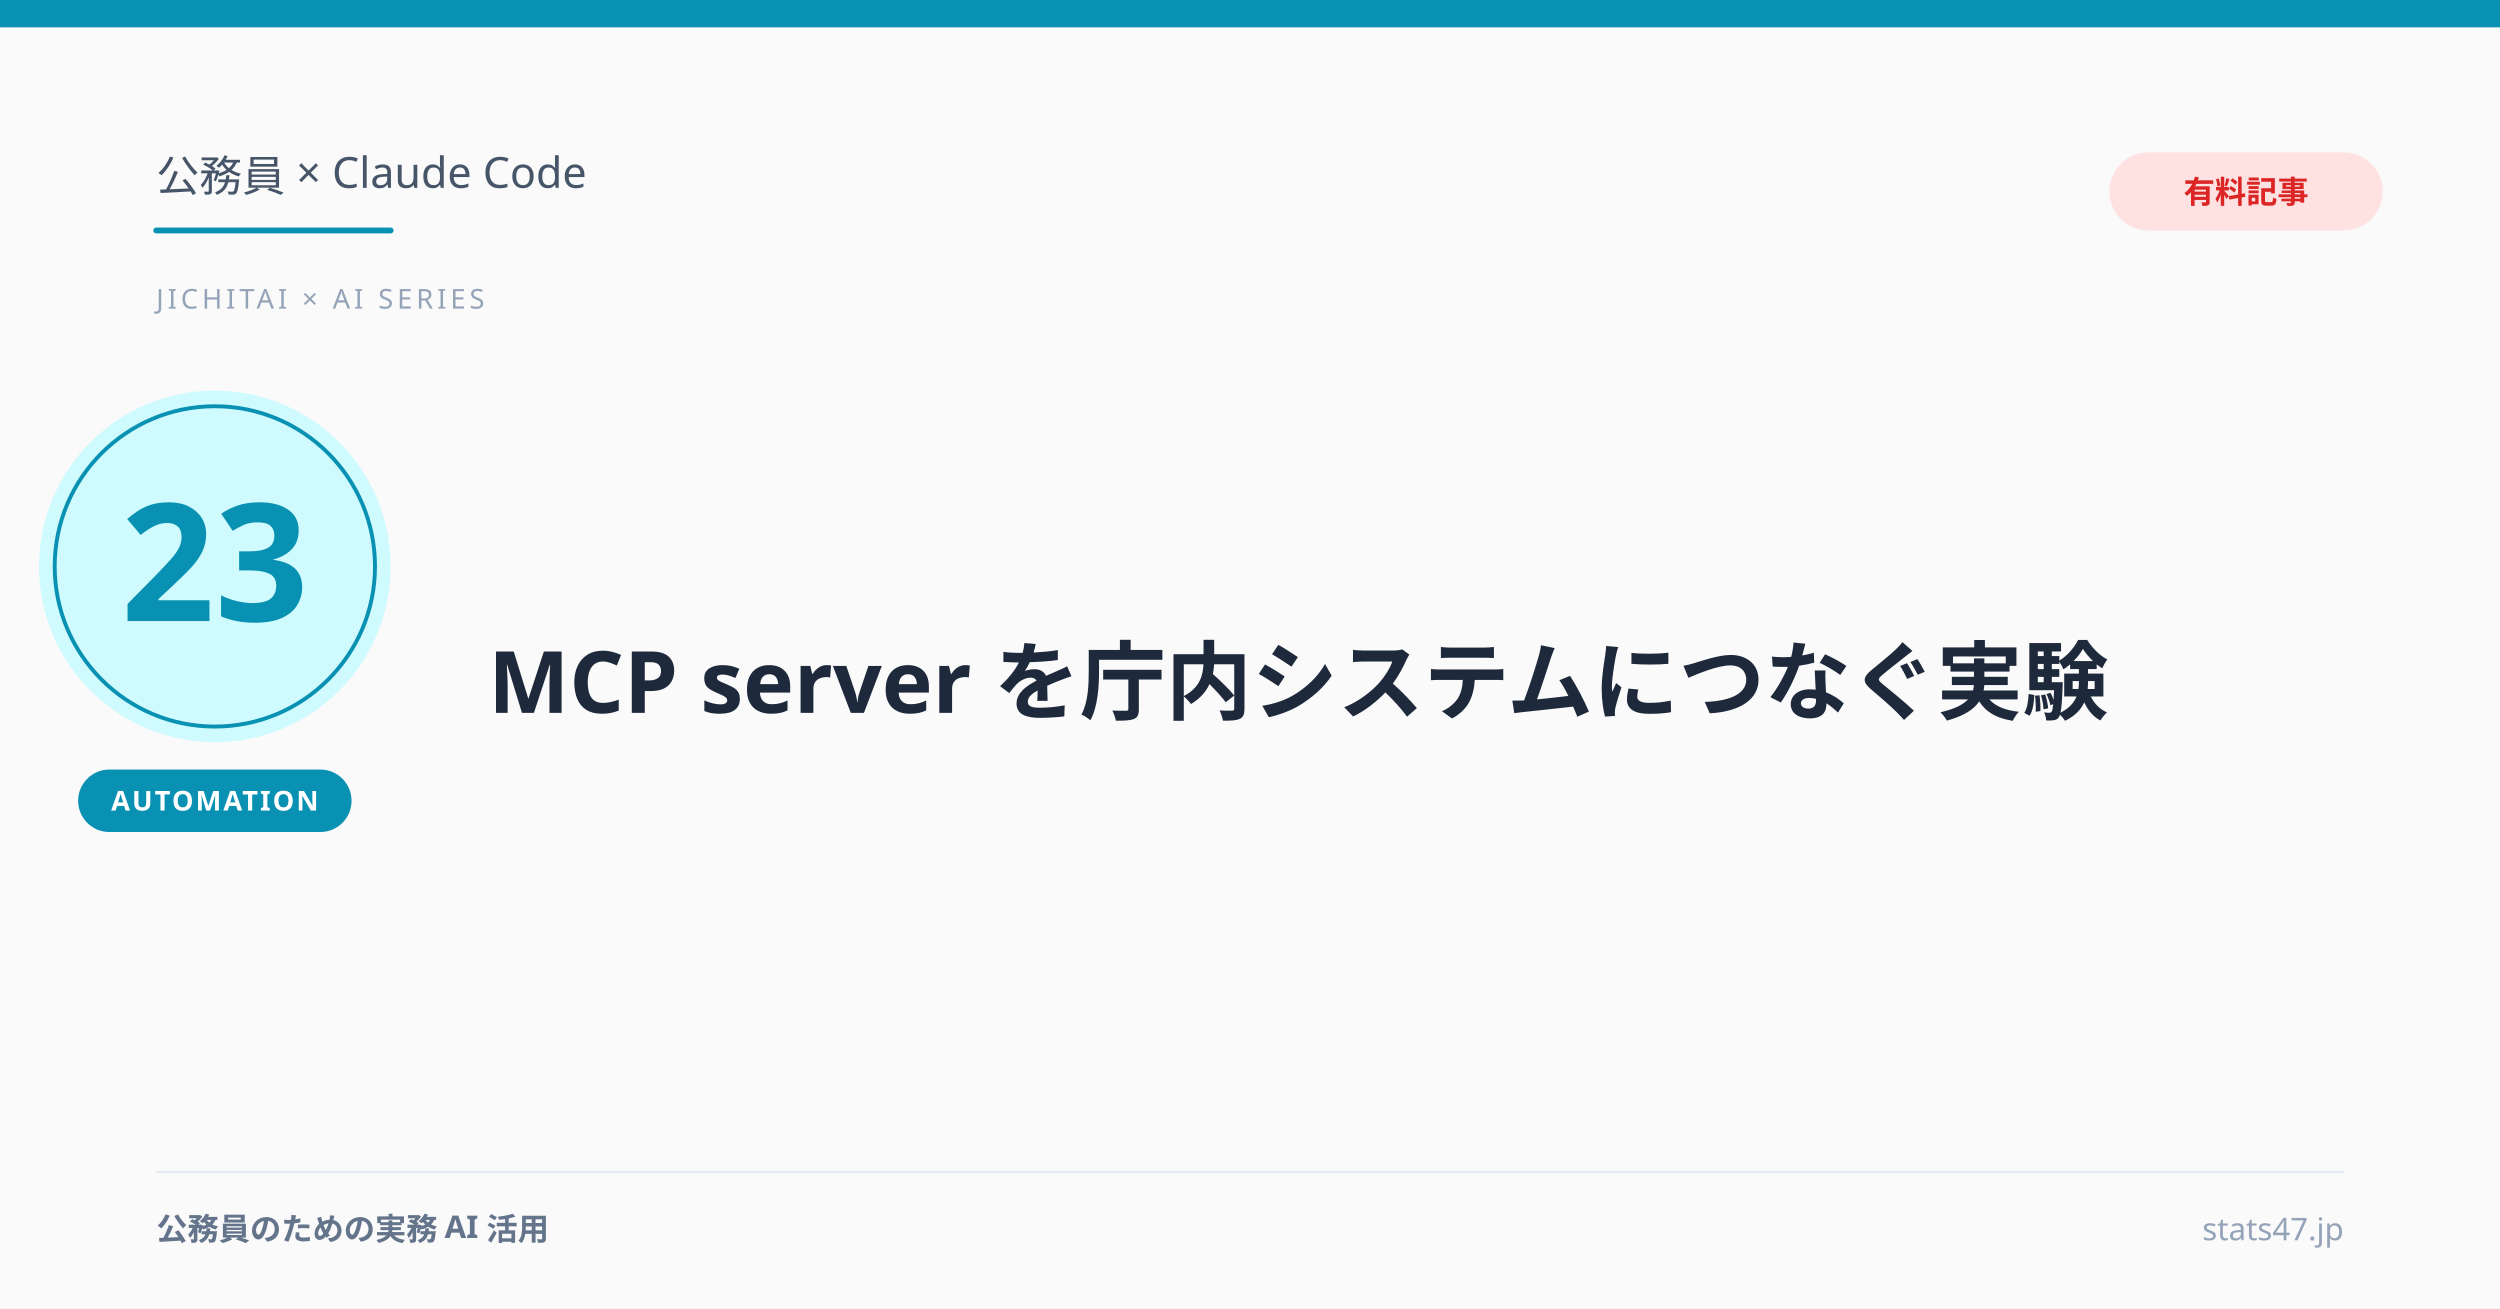
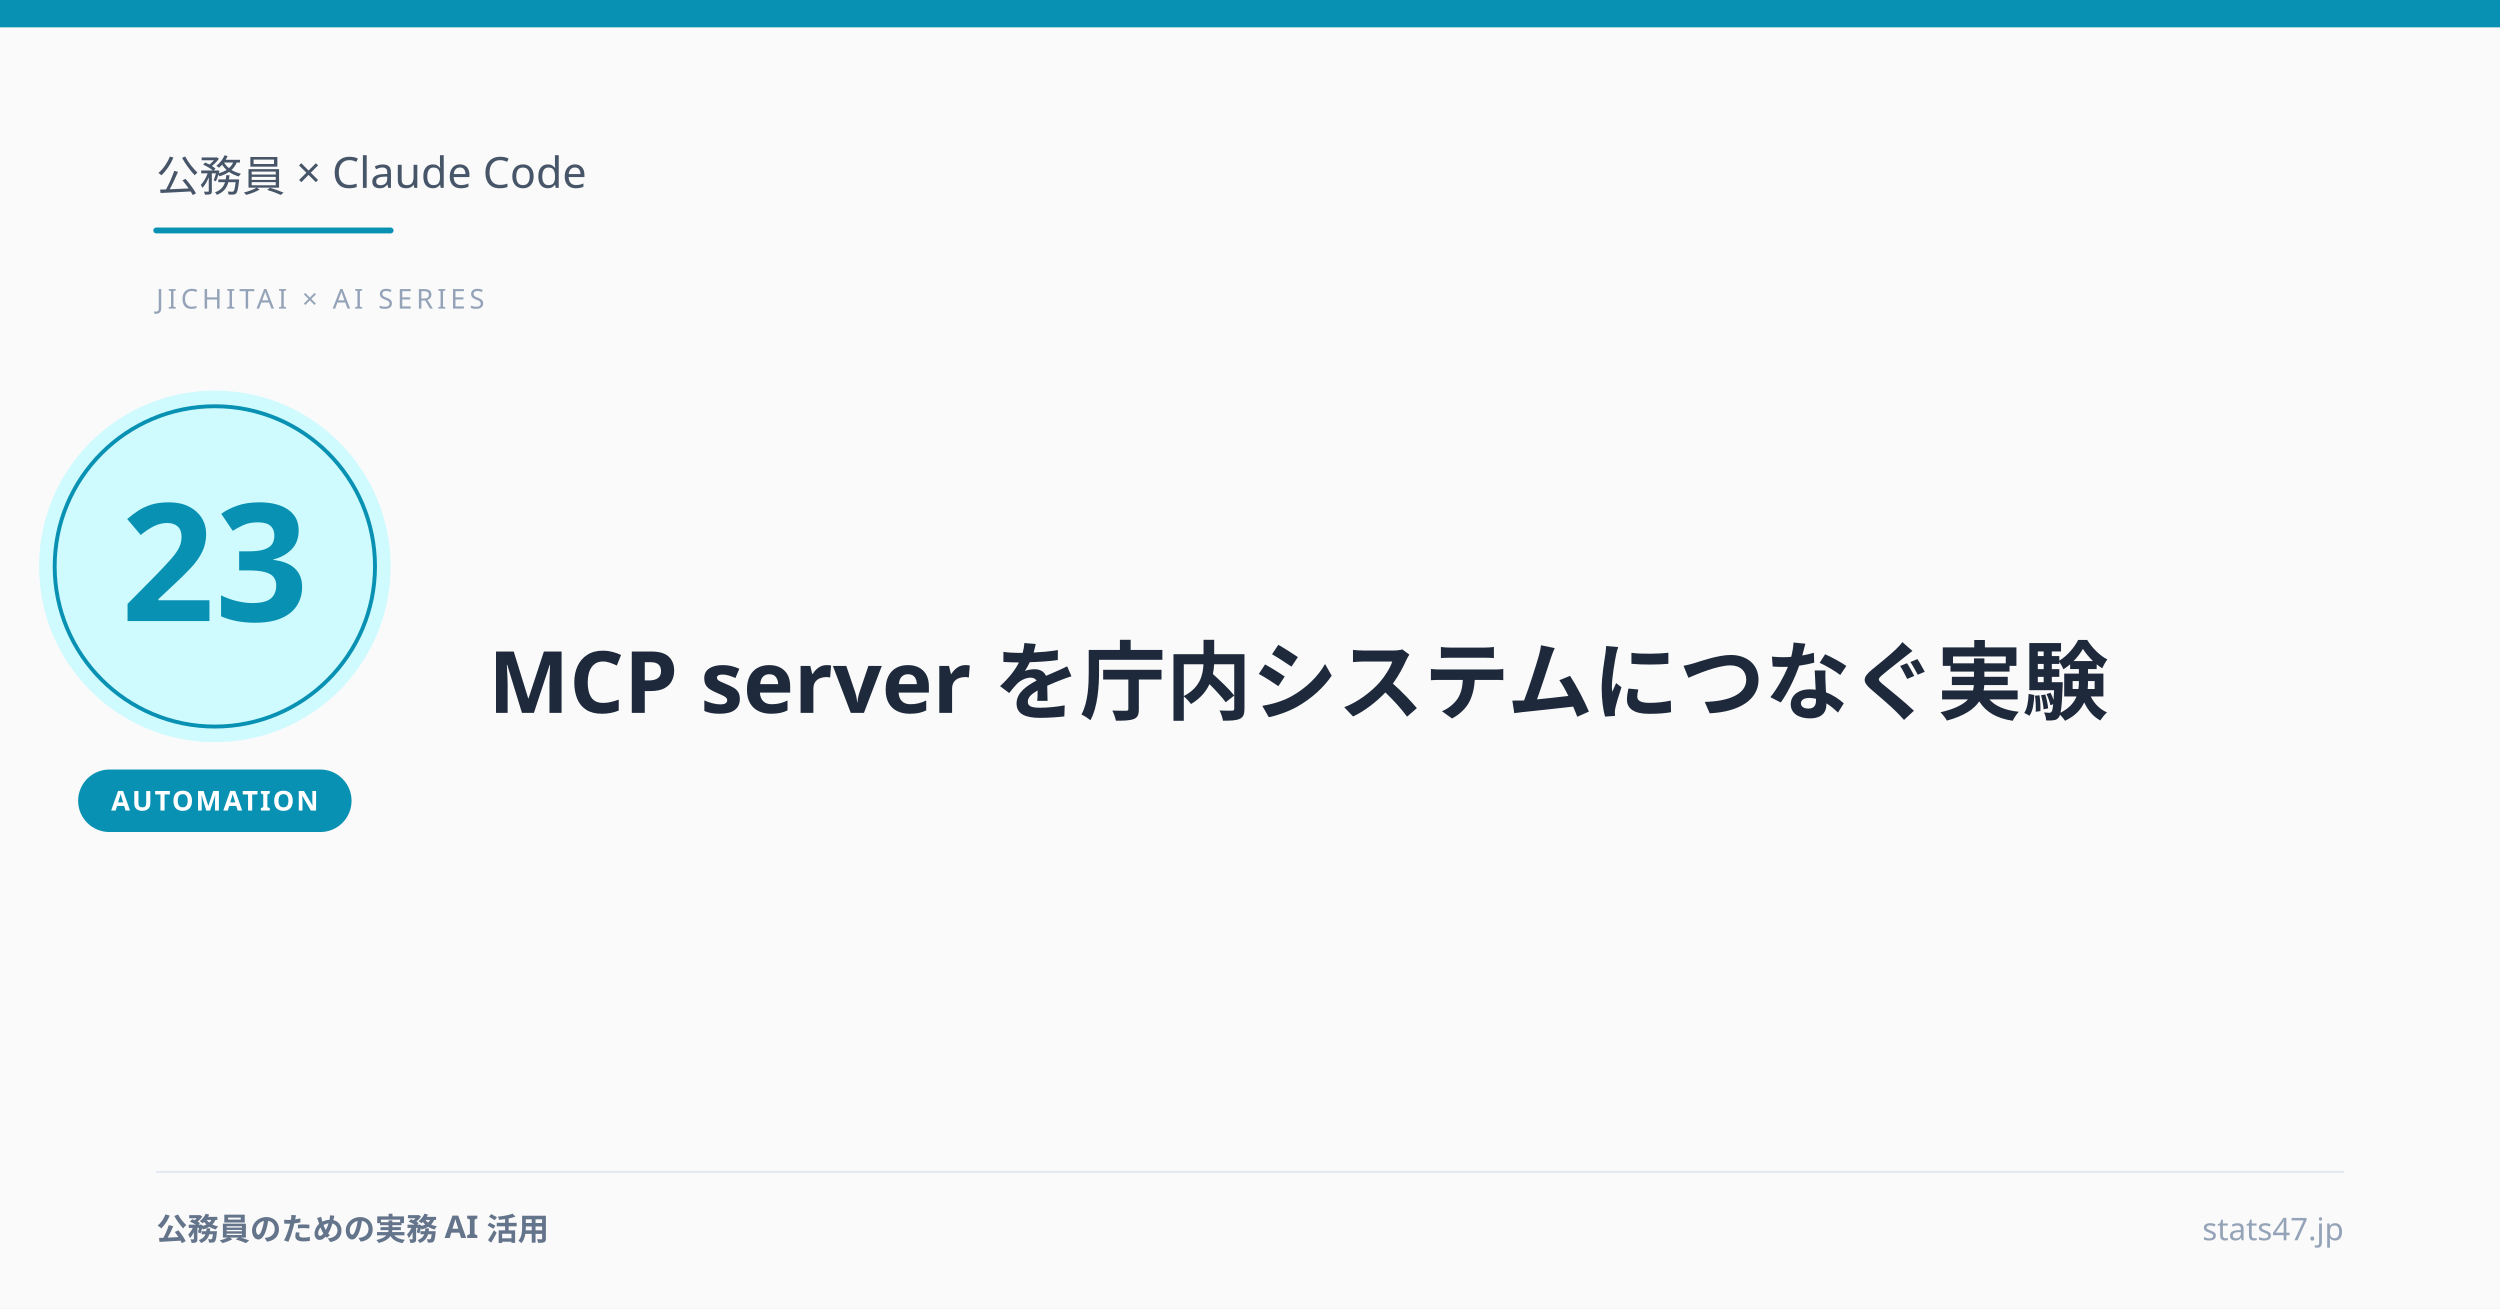
- <svg xmlns="http://www.w3.org/2000/svg" viewBox="0 0 1280 670" width="1280" height="670">
+ <svg xmlns="http://www.w3.org/2000/svg" viewBox="0 0 1280 670">
  <style>
  text { font-family: 'Hiragino Kaku Gothic ProN', 'Yu Gothic', 'Noto Sans JP', sans-serif; }
</style>
  <rect width="1280" height="670" fill="#fafafa" />
  <rect x="0" y="0" width="1280" height="14" fill="#0891b2" />
  <text x="80" y="98" font-size="22" font-weight="500" fill="#475569">公務員 × Claude Code</text>
  <line x1="80" y1="118" x2="200" y2="118" stroke="#0891b2" stroke-width="3" stroke-linecap="round" />
  <text x="80" y="158" font-size="14" font-weight="500" fill="#94a3b8" letter-spacing="2">JICHITAI × AI SERIES</text>
  <circle cx="110" cy="290" r="90" fill="#cffafe" />
  <circle cx="110" cy="290" r="82" fill="none" stroke="#0891b2" stroke-width="2" />
  <text x="110" y="318" text-anchor="middle" font-size="84" font-weight="900" fill="#0891b2">23</text>
  <rect x="40" y="394" width="140" height="32" rx="16" fill="#0891b2" />
  <text x="110" y="415" text-anchor="middle" font-size="14" font-weight="700" fill="#ffffff" letter-spacing="1">AUTOMATION</text>
  <text x="250" y="365" font-size="44" font-weight="bold" fill="#1e293b">MCP server を庁内システムにつなぐ実験</text>
-   <rect x="1080" y="78" width="140" height="40" rx="20" fill="#fee2e2" />
-   <text x="1150" y="104" text-anchor="middle" font-size="16" font-weight="700" fill="#dc2626">有料記事</text>
  <line x1="80" y1="600" x2="1200" y2="600" stroke="#e2e8f0" stroke-width="1" />
  <text x="80" y="635" font-size="16" font-weight="600" fill="#64748b">公務員のための実務 AI 活用</text>
  <text x="1200" y="635" text-anchor="end" font-size="16" font-weight="500" fill="#94a3b8">stats47.jp</text>
</svg>
